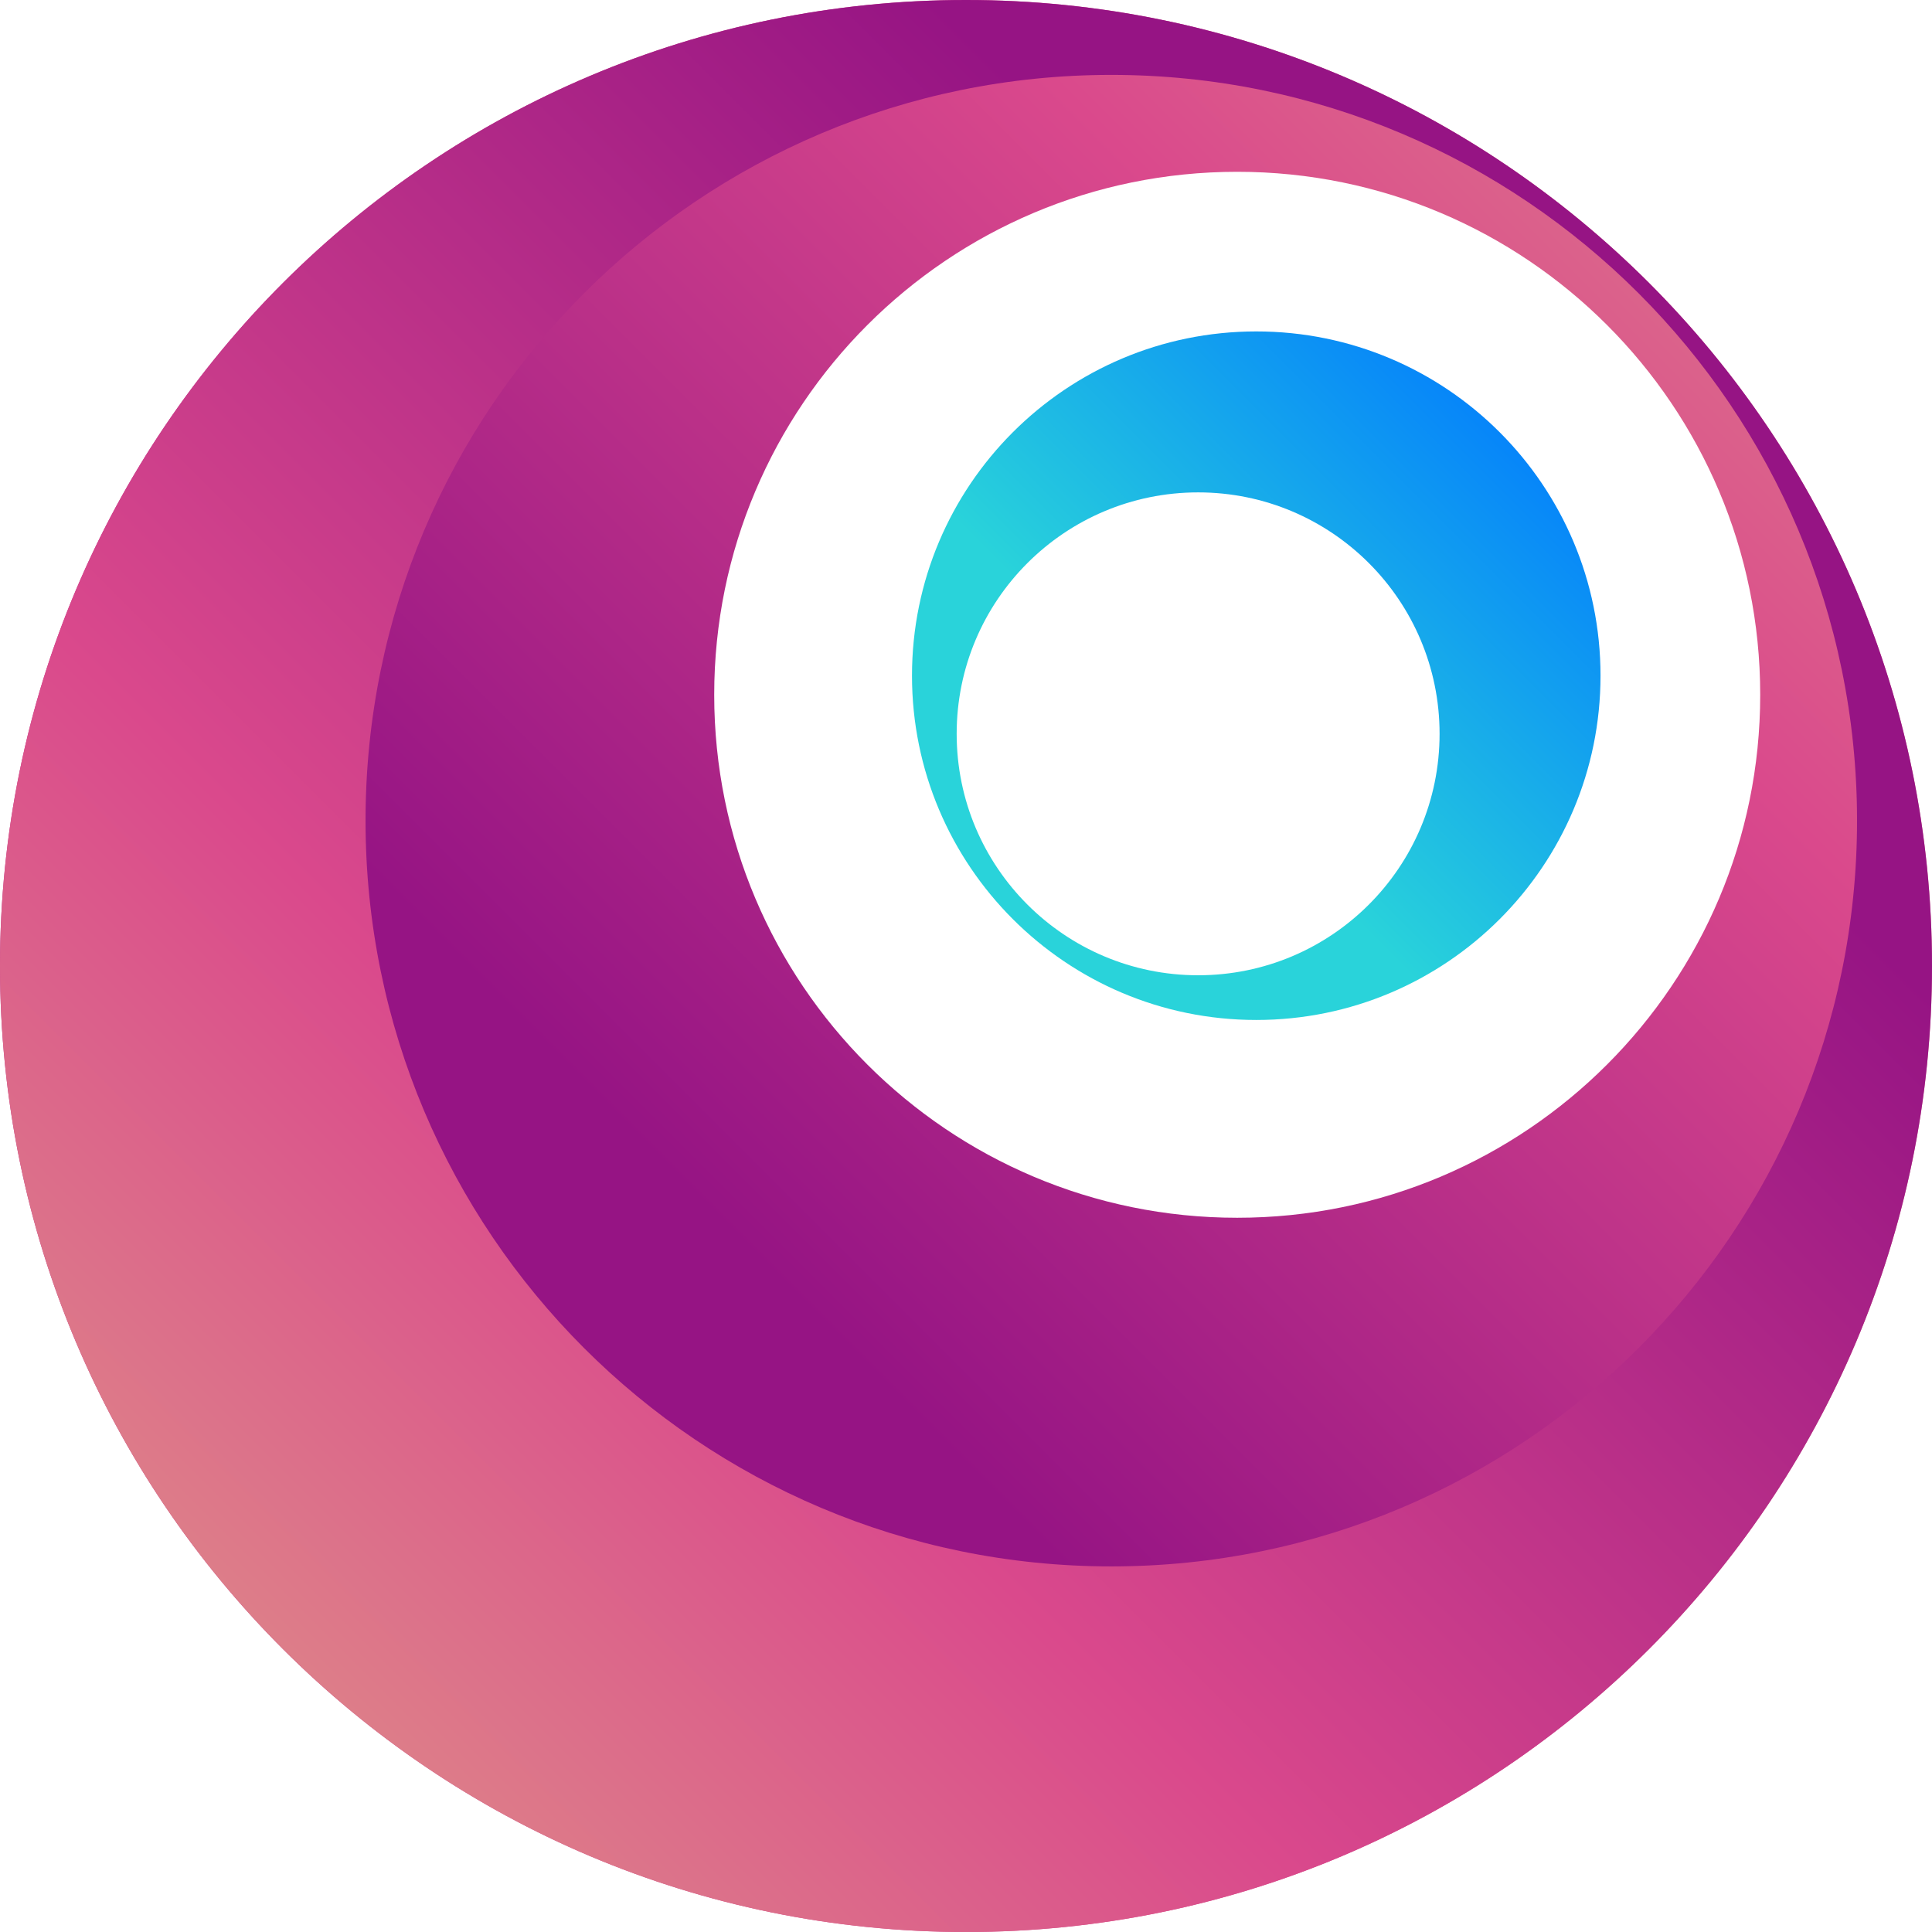
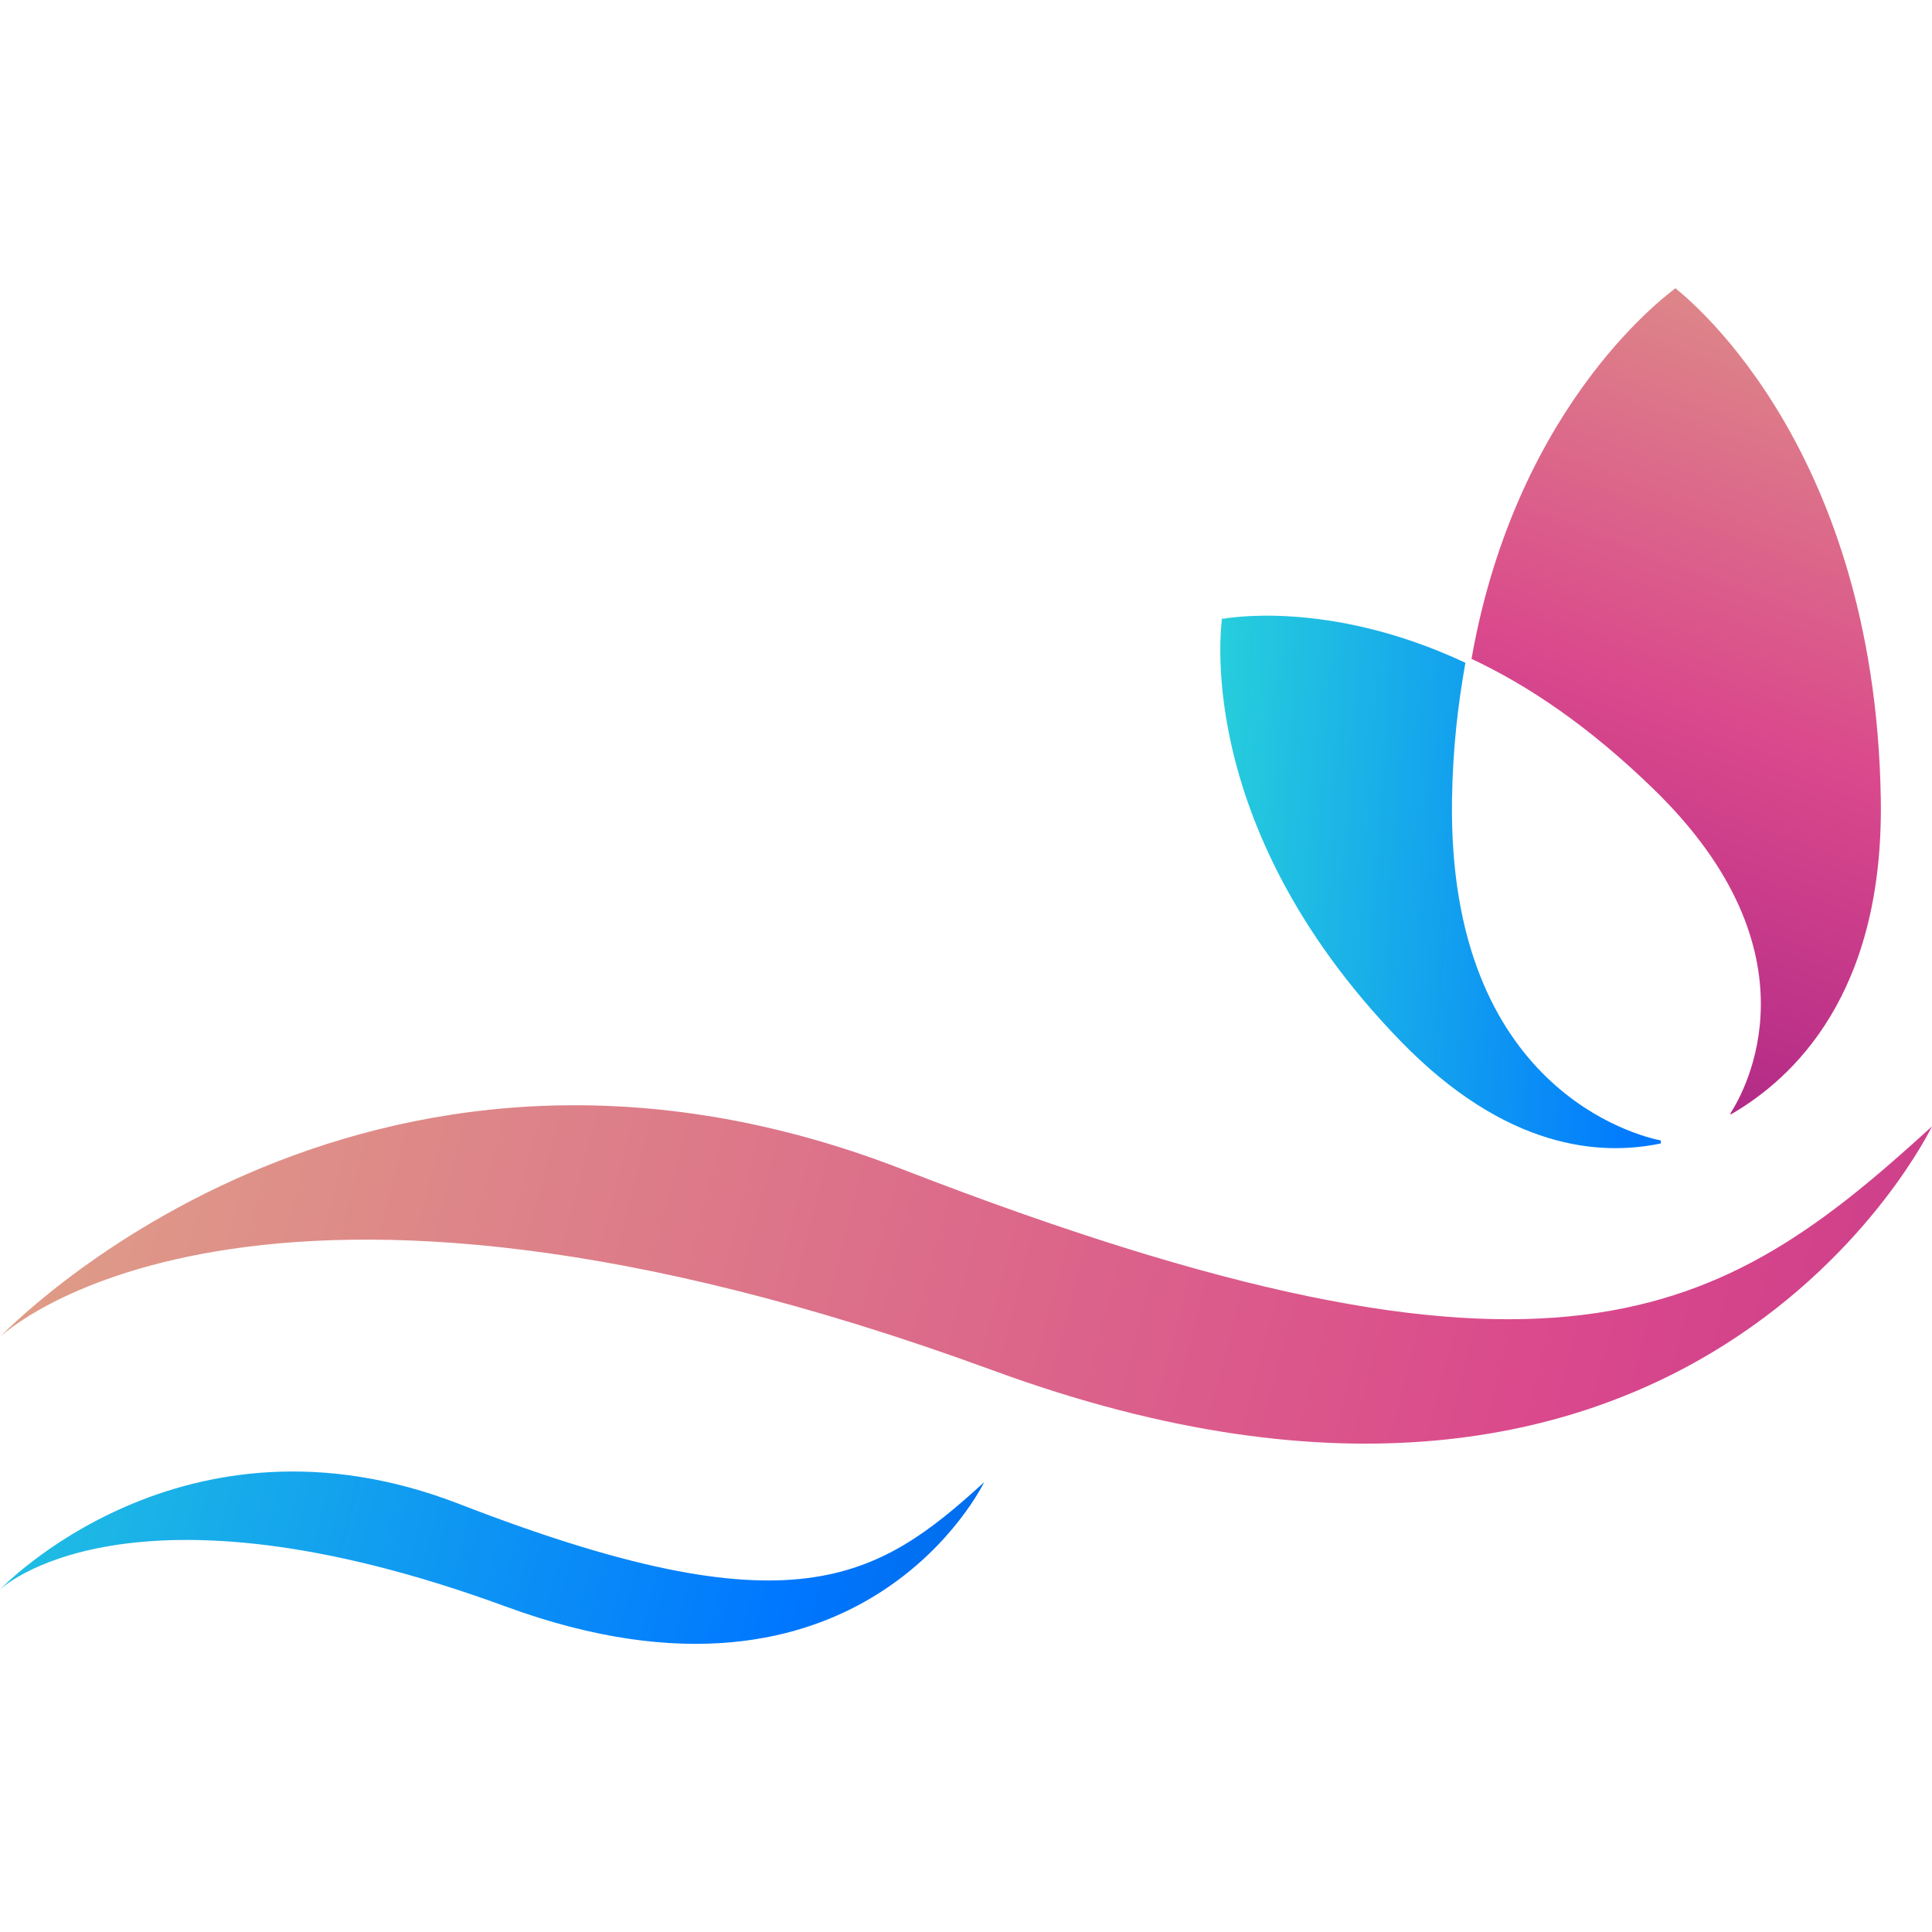
<svg xmlns="http://www.w3.org/2000/svg" version="1.1" id="Layer_1" x="0px" y="0px" viewBox="0 0 504.123 504.123" style="enable-background:new 0 0 504.123 504.123;" xml:space="preserve">
-   <linearGradient id="SVGID_1_" gradientUnits="userSpaceOnUse" x1="83.432" y1="598.915" x2="-101.178" y2="598.915" gradientTransform="matrix(7.8769 0 0 -7.8769 364.0537 4969.669)">
+   <linearGradient id="SVGID_1_" gradientUnits="userSpaceOnUse" x1="-57.927" y1="601.442" x2="63.193" y2="570.059" gradientTransform="matrix(7.8769 0 0 -7.8769 364.0537 4969.684)">
    <stop offset="0.012" style="stop-color:#E0B386" />
    <stop offset="0.519" style="stop-color:#DA498C" />
    <stop offset="1" style="stop-color:#961484" />
  </linearGradient>
-   <path style="fill:url(#SVGID_1_);" d="M252.062,0C112.853,0,0,112.853,0,252.062s112.853,252.062,252.062,252.062  S504.123,391.27,504.123,252.062S391.27,0,252.062,0z M294.613,386.276c-97.627,0-176.766-79.147-176.766-176.766  c0-97.634,79.147-176.766,176.766-176.766c97.634,0,176.766,79.139,176.766,176.766  C471.387,307.129,392.247,386.276,294.613,386.276z" />
-   <linearGradient id="SVGID_2_" gradientUnits="userSpaceOnUse" x1="-50.837" y1="562.298" x2="1.256" y2="614.388" gradientTransform="matrix(7.8769 0 0 -7.8769 364.0537 4969.669)">
-     <stop offset="0.012" style="stop-color:#E0B386" />
-     <stop offset="0.519" style="stop-color:#DA498C" />
-     <stop offset="1" style="stop-color:#961484" />
-   </linearGradient>
-   <path style="fill:url(#SVGID_2_);" d="M252.062,0C112.853,0,0,112.853,0,252.062s112.853,252.062,252.062,252.062  S504.123,391.27,504.123,252.062S391.27,0,252.062,0z M294.613,386.276c-97.627,0-176.766-79.147-176.766-176.766  c0-97.634,79.147-176.766,176.766-176.766c97.634,0,176.766,79.139,176.766,176.766  C471.387,307.129,392.247,386.276,294.613,386.276z" />
-   <linearGradient id="SVGID_3_" gradientUnits="userSpaceOnUse" x1="28.262" y1="641.399" x2="-22.58" y2="590.554" gradientTransform="matrix(7.8769 0 0 -7.8769 364.0537 4969.669)">
-     <stop offset="0.012" style="stop-color:#E0B386" />
-     <stop offset="0.519" style="stop-color:#DA498C" />
-     <stop offset="1" style="stop-color:#961484" />
-   </linearGradient>
-   <path style="fill:url(#SVGID_3_);" d="M289.973,19.543c-107.473,0-194.592,87.127-194.592,194.599  c0,107.465,87.127,194.584,194.592,194.584s194.591-87.127,194.591-194.584C484.573,106.669,397.446,19.543,289.973,19.543z   M322.828,317.755c-75.366,0-136.468-61.101-136.468-136.46c0-75.366,61.101-136.468,136.468-136.468  c75.351,0,136.468,61.101,136.468,136.468C459.303,256.654,398.186,317.755,322.828,317.755z" />
-   <linearGradient id="SVGID_4_" gradientUnits="userSpaceOnUse" x1="-7.014" y1="606.12" x2="16.972" y2="630.107" gradientTransform="matrix(7.8769 0 0 -7.8769 364.0537 4969.669)">
+   <path style="fill:url(#SVGID_1_);" d="M0,348.863c0,0,93.444-98.816,235.339-43.804c170.417,66.111,213.827,39.03,268.784-11.154  c0,0-62.527,130.615-244.894,63.724C64.614,286.249,0,348.863,0,348.863z" />
+   <linearGradient id="SVGID_2_" gradientUnits="userSpaceOnUse" x1="-52.182" y1="585.806" x2="9.512" y2="569.826" gradientTransform="matrix(7.8769 0 0 -7.8769 364.0537 4969.684)">
    <stop offset="0" style="stop-color:#29D3DA" />
    <stop offset="0.519" style="stop-color:#0077FF" />
    <stop offset="0.999" style="stop-color:#064093" />
    <stop offset="1" style="stop-color:#084698" />
  </linearGradient>
-   <path style="fill:url(#SVGID_4_);" d="M327.806,266.145c49.609,0,89.821-40.22,89.821-89.836s-40.212-89.828-89.821-89.828  s-89.836,40.212-89.836,89.828S278.197,266.145,327.806,266.145z M312.635,128.48c34.8,0,63,28.199,63,63s-28.199,63-63,63  c-34.792,0-63.008-28.199-63.008-63S277.843,128.48,312.635,128.48z" />
+   <path style="fill:url(#SVGID_2_);" d="M0,414.761c0,0,47.6-50.334,119.879-22.307c86.812,33.658,108.906,19.873,136.909-5.687  c0,0-31.846,66.528-124.739,32.461C32.91,382.867,0,414.761,0,414.761z" />
+   <linearGradient id="SVGID_3_" gradientUnits="userSpaceOnUse" x1="-7.125" y1="602.286" x2="23.872" y2="600.216" gradientTransform="matrix(7.8769 0 0 -7.8769 364.0537 4969.684)">
+     <stop offset="0" style="stop-color:#29D3DA" />
+     <stop offset="0.519" style="stop-color:#0077FF" />
+     <stop offset="0.999" style="stop-color:#064093" />
+     <stop offset="1" style="stop-color:#084698" />
+   </linearGradient>
+   <path style="fill:url(#SVGID_3_);" d="M433.373,297.592c-5.616-1.111-55.65-13.17-54.493-88.954  c0.205-13.391,1.52-24.505,3.49-35.698c-36.005-16.88-63.141-11.461-63.37-11.461h-0.016l0,0h-0.032l0.032-1  c-0.055,0.323-9.003,53.973,46.371,111.072c27.687,28.554,52.382,30.09,67.994,26.813  C433.357,298.19,433.365,297.765,433.373,297.592z" />
+   <linearGradient id="SVGID_4_" gradientUnits="userSpaceOnUse" x1="17.9" y1="628.81" x2="2.6" y2="587.727" gradientTransform="matrix(7.8769 0 0 -7.8769 364.0537 4969.684)">
+     <stop offset="0.012" style="stop-color:#E0B386" />
+     <stop offset="0.519" style="stop-color:#DA498C" />
+     <stop offset="1" style="stop-color:#961484" />
+   </linearGradient>
+   <path style="fill:url(#SVGID_4_);" d="M437.169,75.21v-0.024V75.21v-0.024V75.21c0,0.197-41.173,28.538-53.201,96.705  c14.966,7.034,30.649,17.629,47.419,33.894c44.355,43.008,23.773,79.029,20.212,84.582c0.039,0.158-0.126,0.307-0.079,0.465  c16.455-9.476,40.023-31.547,39.243-82.219C489.307,113.642,437.169,75.439,437.169,75.21z" />
  <g>
</g>
  <g>
</g>
  <g>
</g>
  <g>
</g>
  <g>
</g>
  <g>
</g>
  <g>
</g>
  <g>
</g>
  <g>
</g>
  <g>
</g>
  <g>
</g>
  <g>
</g>
  <g>
</g>
  <g>
</g>
  <g>
</g>
</svg>
